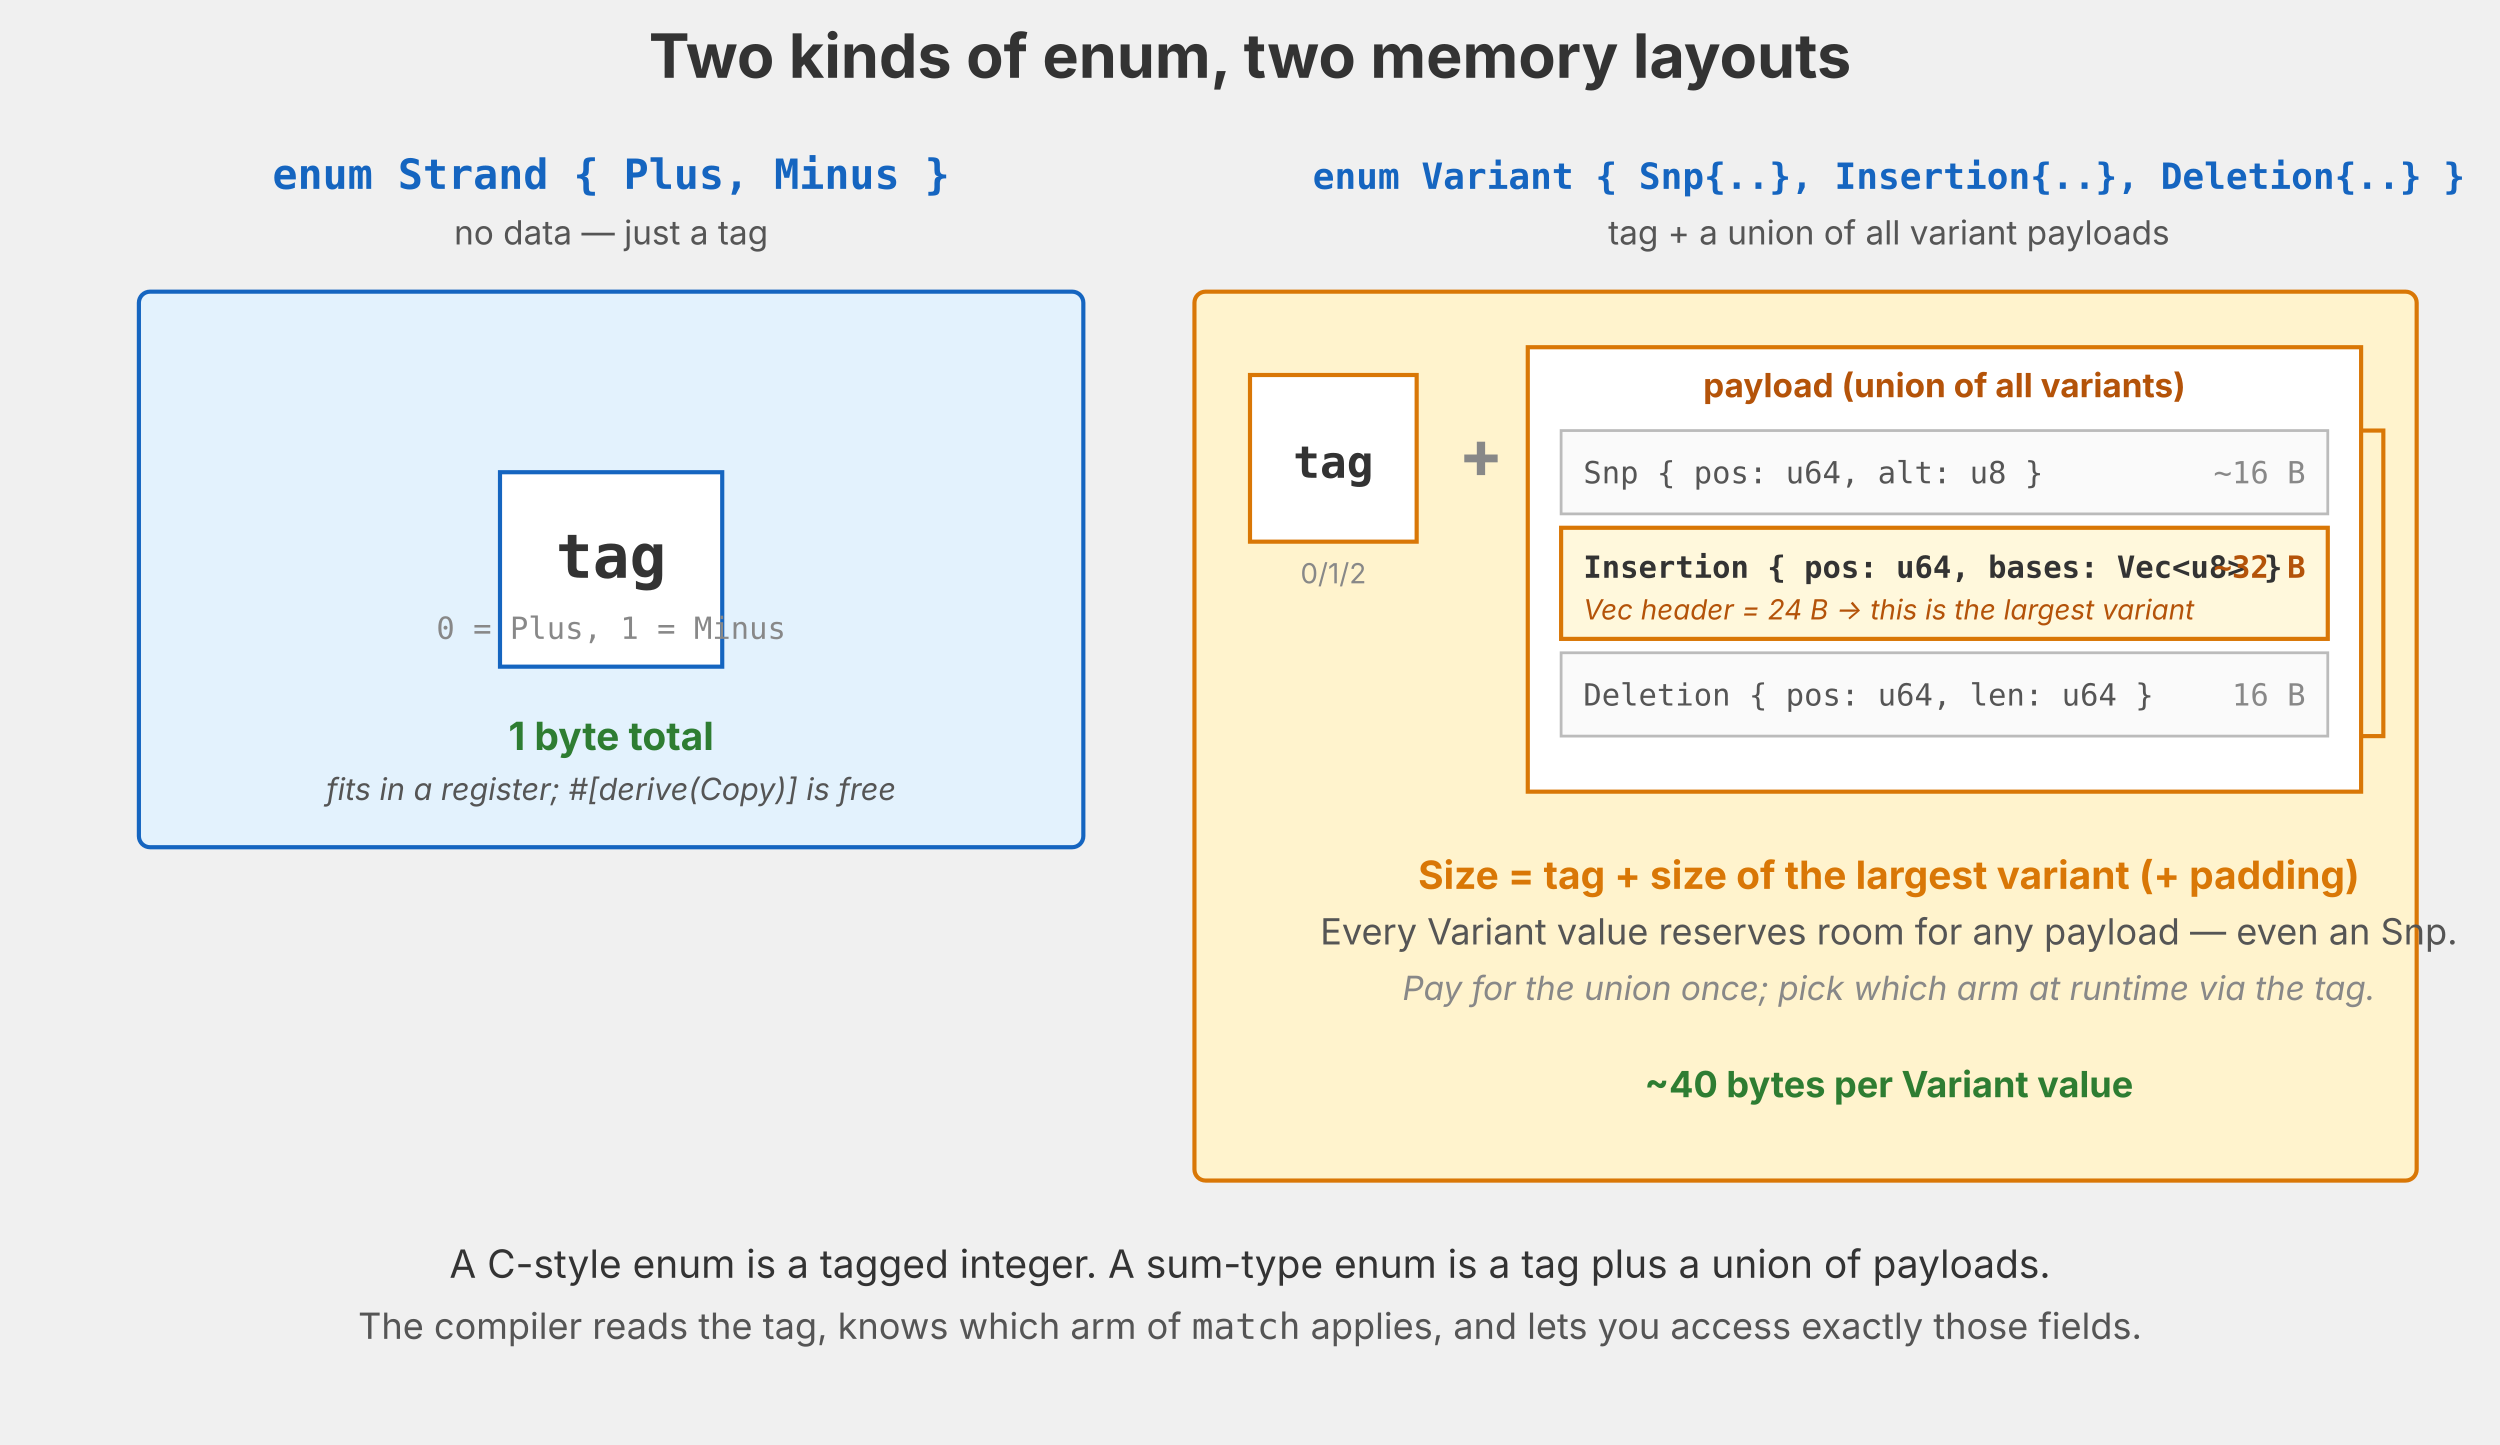
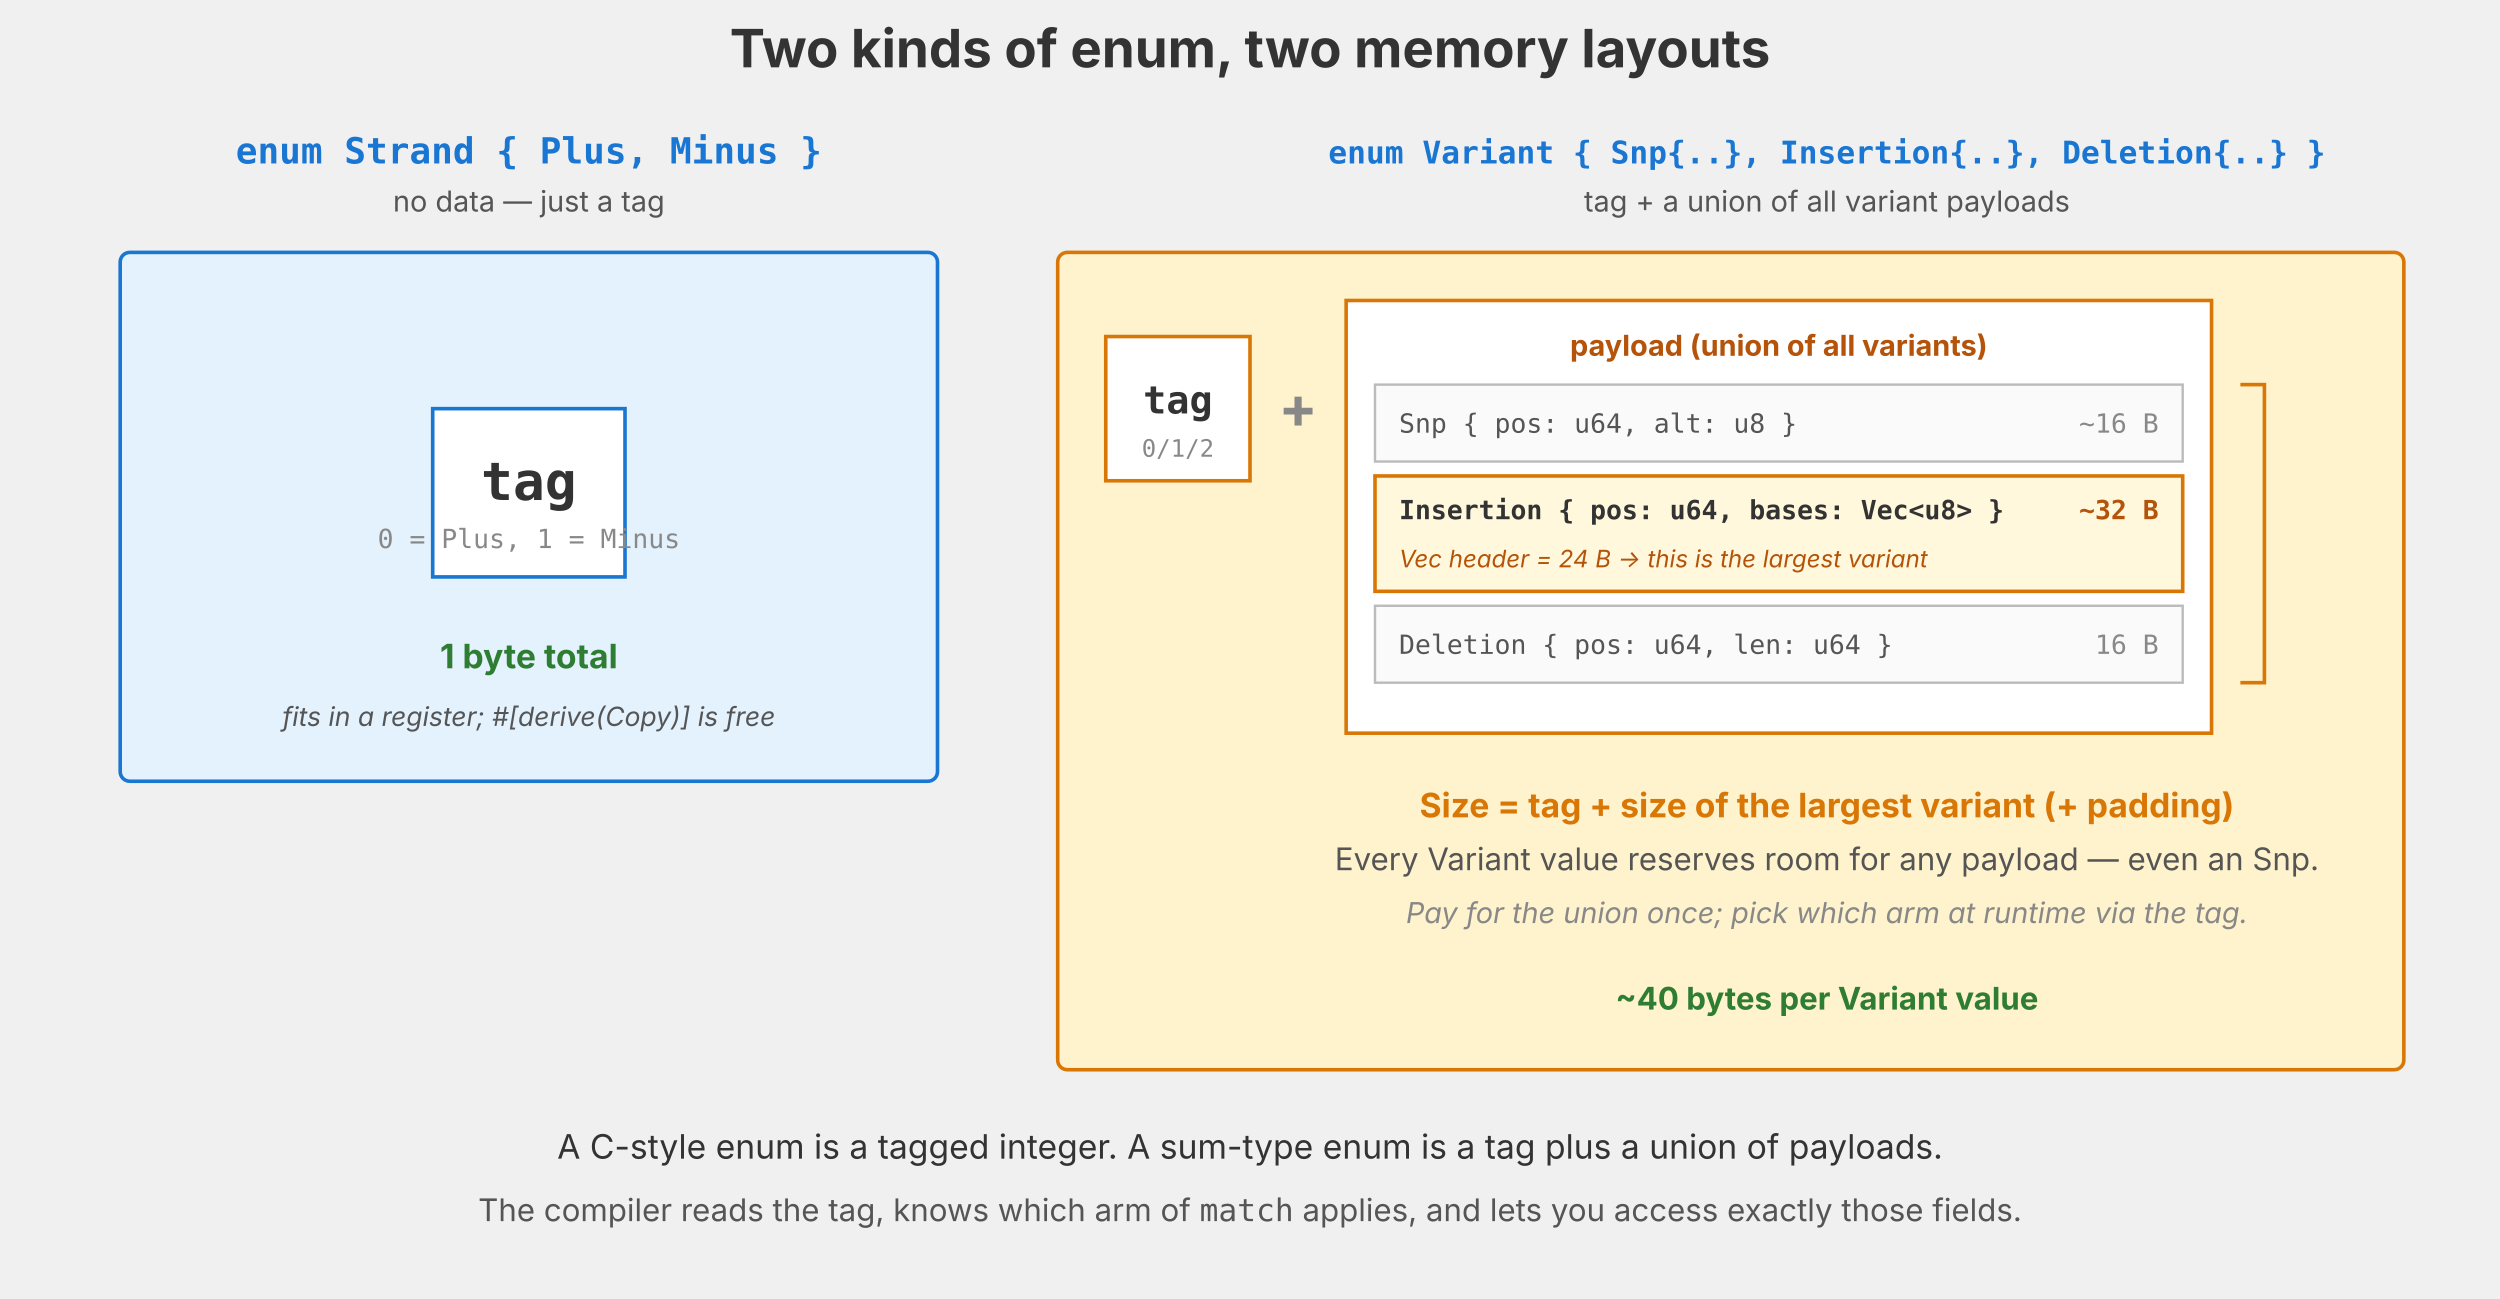
- <svg xmlns="http://www.w3.org/2000/svg" viewBox="0 0 900 520" font-family="system-ui, -apple-system, sans-serif">
-   <text x="450" y="28" text-anchor="middle" font-size="22" font-weight="700" fill="#333">
+ <svg xmlns="http://www.w3.org/2000/svg" viewBox="0 0 1040 540" font-family="system-ui, -apple-system, sans-serif">
+   <text x="520" y="28" text-anchor="middle" font-size="22" font-weight="700" fill="#333">
    Two kinds of enum, two memory layouts
  </text>
-   <text x="220" y="68" text-anchor="middle" font-size="15" font-weight="700" font-family="ui-monospace, monospace" fill="#1565c0">
+   <text x="220" y="68" text-anchor="middle" font-size="15" font-weight="700" font-family="ui-monospace, monospace" fill="#1976d2">
    enum Strand { Plus, Minus }
  </text>
  <text x="220" y="88" text-anchor="middle" font-size="12" fill="#555">
    no data — just a tag
  </text>
-   <rect x="50" y="105" width="340" height="200" fill="#e3f2fd" stroke="#1565c0" stroke-width="1.5" rx="4" />
-   <rect x="180" y="170" width="80" height="70" fill="white" stroke="#1565c0" stroke-width="1.5" />
+   <rect x="50" y="105" width="340" height="220" fill="#e3f2fd" stroke="#1976d2" stroke-width="1.5" rx="4" />
+   <rect x="180" y="170" width="80" height="70" fill="white" stroke="#1976d2" stroke-width="1.5" />
  <text x="220" y="208" text-anchor="middle" font-size="22" font-weight="700" font-family="ui-monospace, monospace" fill="#333">tag</text>
-   <text x="220" y="230" text-anchor="middle" font-size="11" fill="#888" font-family="ui-monospace, monospace">0 = Plus, 1 = Minus</text>
-   <text x="220" y="270" text-anchor="middle" font-size="14" font-weight="700" fill="#2e7d32">
+   <text x="220" y="228" text-anchor="middle" font-size="11" fill="#888" font-family="ui-monospace, monospace">0 = Plus, 1 = Minus</text>
+   <text x="220" y="278" text-anchor="middle" font-size="14" font-weight="700" fill="#2e7d32">
    1 byte total
  </text>
-   <text x="220" y="288" text-anchor="middle" font-size="11" fill="#555" font-style="italic">
+   <text x="220" y="302" text-anchor="middle" font-size="11" fill="#555" font-style="italic">
    fits in a register; #[derive(Copy)] is free
  </text>
-   <text x="680" y="68" text-anchor="middle" font-size="13" font-weight="700" font-family="ui-monospace, monospace" fill="#1565c0">
+   <text x="760" y="68" text-anchor="middle" font-size="13" font-weight="700" font-family="ui-monospace, monospace" fill="#1976d2">
    enum Variant { Snp{..}, Insertion{..}, Deletion{..} }
  </text>
-   <text x="680" y="88" text-anchor="middle" font-size="12" fill="#555">
+   <text x="760" y="88" text-anchor="middle" font-size="12" fill="#555">
    tag + a union of all variant payloads
  </text>
-   <rect x="430" y="105" width="440" height="320" fill="#fff3cd" stroke="#d97706" stroke-width="1.5" rx="4" />
-   <rect x="450" y="135" width="60" height="60" fill="white" stroke="#d97706" stroke-width="1.5" />
-   <text x="480" y="172" text-anchor="middle" font-size="16" font-weight="700" font-family="ui-monospace, monospace" fill="#333">tag</text>
-   <text x="480" y="210" text-anchor="middle" font-size="10" fill="#888">
-     0/1/2
-   </text>
-   <text x="525" y="172" font-size="24" font-weight="700" fill="#888">+</text>
-   <rect x="550" y="125" width="300" height="160" fill="white" stroke="#d97706" stroke-width="1.5" />
-   <text x="700" y="143" text-anchor="middle" font-size="12" font-weight="700" fill="#b45309">payload (union of all variants)</text>
-   <rect x="562" y="155" width="276" height="30" fill="#fafafa" stroke="#bbb" />
-   <text x="570" y="174" font-size="11" font-family="ui-monospace, monospace" fill="#555">
+   <rect x="440" y="105" width="560" height="340" fill="#fff3cd" stroke="#d97706" stroke-width="1.5" rx="4" />
+   <rect x="460" y="140" width="60" height="60" fill="white" stroke="#d97706" stroke-width="1.5" />
+   <text x="490" y="172" text-anchor="middle" font-size="16" font-weight="700" font-family="ui-monospace, monospace" fill="#333">tag</text>
+   <text x="490" y="190" text-anchor="middle" font-size="10" fill="#888" font-family="ui-monospace, monospace">0/1/2</text>
+   <text x="540" y="178" text-anchor="middle" font-size="24" font-weight="700" fill="#888">+</text>
+   <rect x="560" y="125" width="360" height="180" fill="white" stroke="#d97706" stroke-width="1.5" />
+   <text x="740" y="148" text-anchor="middle" font-size="12" font-weight="700" fill="#b45309">payload (union of all variants)</text>
+   <rect x="572" y="160" width="336" height="32" fill="#fafafa" stroke="#bbb" />
+   <text x="582" y="180" font-size="11" font-family="ui-monospace, monospace" fill="#555">
    Snp        { pos: u64, alt: u8 }
  </text>
-   <text x="830" y="174" text-anchor="end" font-size="11" fill="#888" font-family="ui-monospace, monospace">~16 B</text>
-   <rect x="562" y="190" width="276" height="40" fill="#fff8dc" stroke="#d97706" stroke-width="1.5" />
-   <text x="570" y="208" font-size="11" font-family="ui-monospace, monospace" fill="#333" font-weight="700">
+   <text x="898" y="180" text-anchor="end" font-size="11" fill="#888" font-family="ui-monospace, monospace">~16 B</text>
+   <rect x="572" y="198" width="336" height="48" fill="#fff8dc" stroke="#d97706" stroke-width="1.5" />
+   <text x="582" y="216" font-size="11" font-family="ui-monospace, monospace" fill="#333" font-weight="700">
    Insertion  { pos: u64, bases: Vec&lt;u8&gt; }
  </text>
-   <text x="570" y="223" font-size="10" fill="#b45309" font-style="italic">
+   <text x="898" y="216" text-anchor="end" font-size="11" fill="#b45309" font-family="ui-monospace, monospace" font-weight="700">~32 B</text>
+   <text x="582" y="236" font-size="10" fill="#b45309" font-style="italic">
    Vec header = 24 B → this is the largest variant
  </text>
-   <text x="830" y="208" text-anchor="end" font-size="11" fill="#b45309" font-family="ui-monospace, monospace" font-weight="700">~32 B</text>
-   <rect x="562" y="235" width="276" height="30" fill="#fafafa" stroke="#bbb" />
-   <text x="570" y="254" font-size="11" font-family="ui-monospace, monospace" fill="#555">
+   <rect x="572" y="252" width="336" height="32" fill="#fafafa" stroke="#bbb" />
+   <text x="582" y="272" font-size="11" font-family="ui-monospace, monospace" fill="#555">
    Deletion   { pos: u64, len: u64 }
  </text>
-   <text x="830" y="254" text-anchor="end" font-size="11" fill="#888" font-family="ui-monospace, monospace">16 B</text>
-   <path d="M 850 155 L 858 155 L 858 265 L 850 265" fill="none" stroke="#d97706" stroke-width="1.5" />
-   <text x="680" y="320" text-anchor="middle" font-size="14" font-weight="700" fill="#d97706">
+   <text x="898" y="272" text-anchor="end" font-size="11" fill="#888" font-family="ui-monospace, monospace">16 B</text>
+   <path d="M 932 160 L 942 160 L 942 284 L 932 284" fill="none" stroke="#d97706" stroke-width="1.5" />
+   <text x="760" y="340" text-anchor="middle" font-size="14" font-weight="700" fill="#d97706">
    Size = tag + size of the largest variant (+ padding)
  </text>
-   <text x="680" y="340" text-anchor="middle" font-size="13" fill="#555">
+   <text x="760" y="362" text-anchor="middle" font-size="13" fill="#555">
    Every Variant value reserves room for any payload — even an Snp.
  </text>
-   <text x="680" y="360" text-anchor="middle" font-size="12" fill="#888" font-style="italic">
+   <text x="760" y="384" text-anchor="middle" font-size="12" fill="#888" font-style="italic">
    Pay for the union once; pick which arm at runtime via the tag.
  </text>
-   <text x="680" y="395" text-anchor="middle" font-size="13" font-weight="700" fill="#2e7d32">
+   <text x="760" y="420" text-anchor="middle" font-size="13" font-weight="700" fill="#2e7d32">
    ~40 bytes per Variant value
  </text>
-   <text x="450" y="460" text-anchor="middle" font-size="14" fill="#333">
+   <text x="520" y="482" text-anchor="middle" font-size="14" fill="#333">
    A C-style enum is a tagged integer. A sum-type enum is a tag plus a union of payloads.
  </text>
-   <text x="450" y="482" text-anchor="middle" font-size="13" fill="#555">
+   <text x="520" y="508" text-anchor="middle" font-size="13" fill="#555">
    The compiler reads the tag, knows which arm of <tspan font-family="ui-monospace, monospace">match</tspan> applies, and lets you access exactly those fields.
  </text>
</svg>
